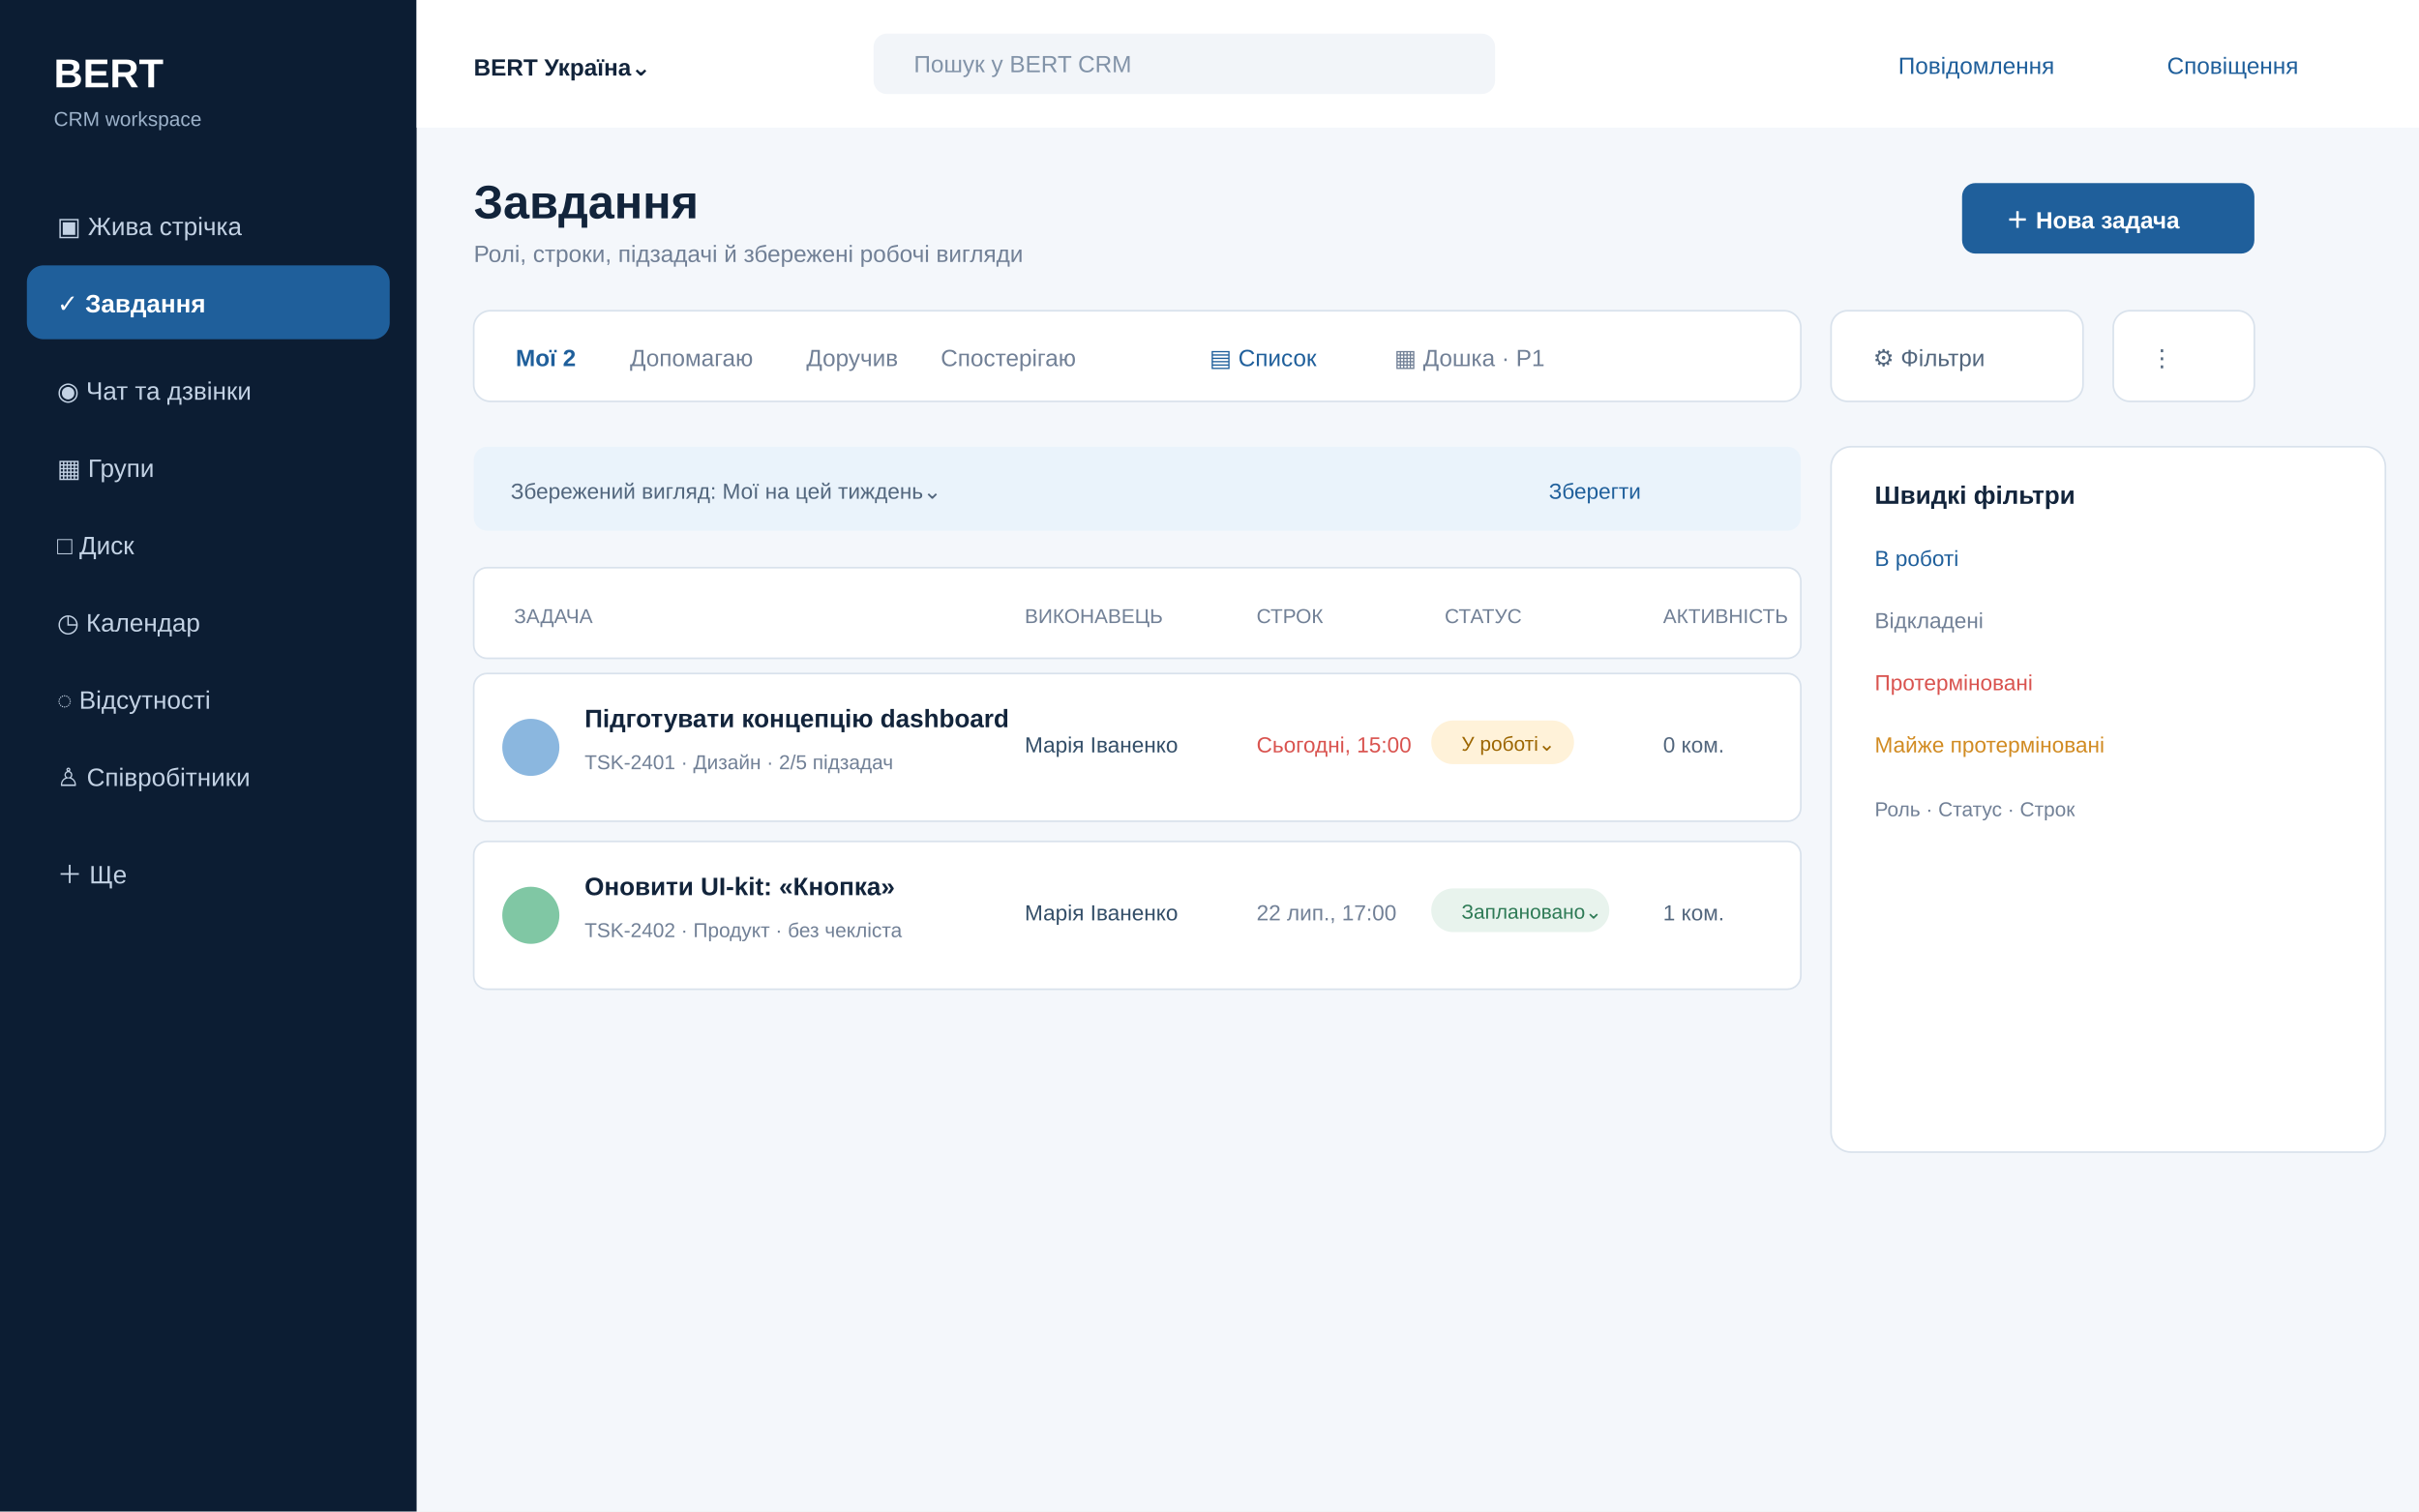
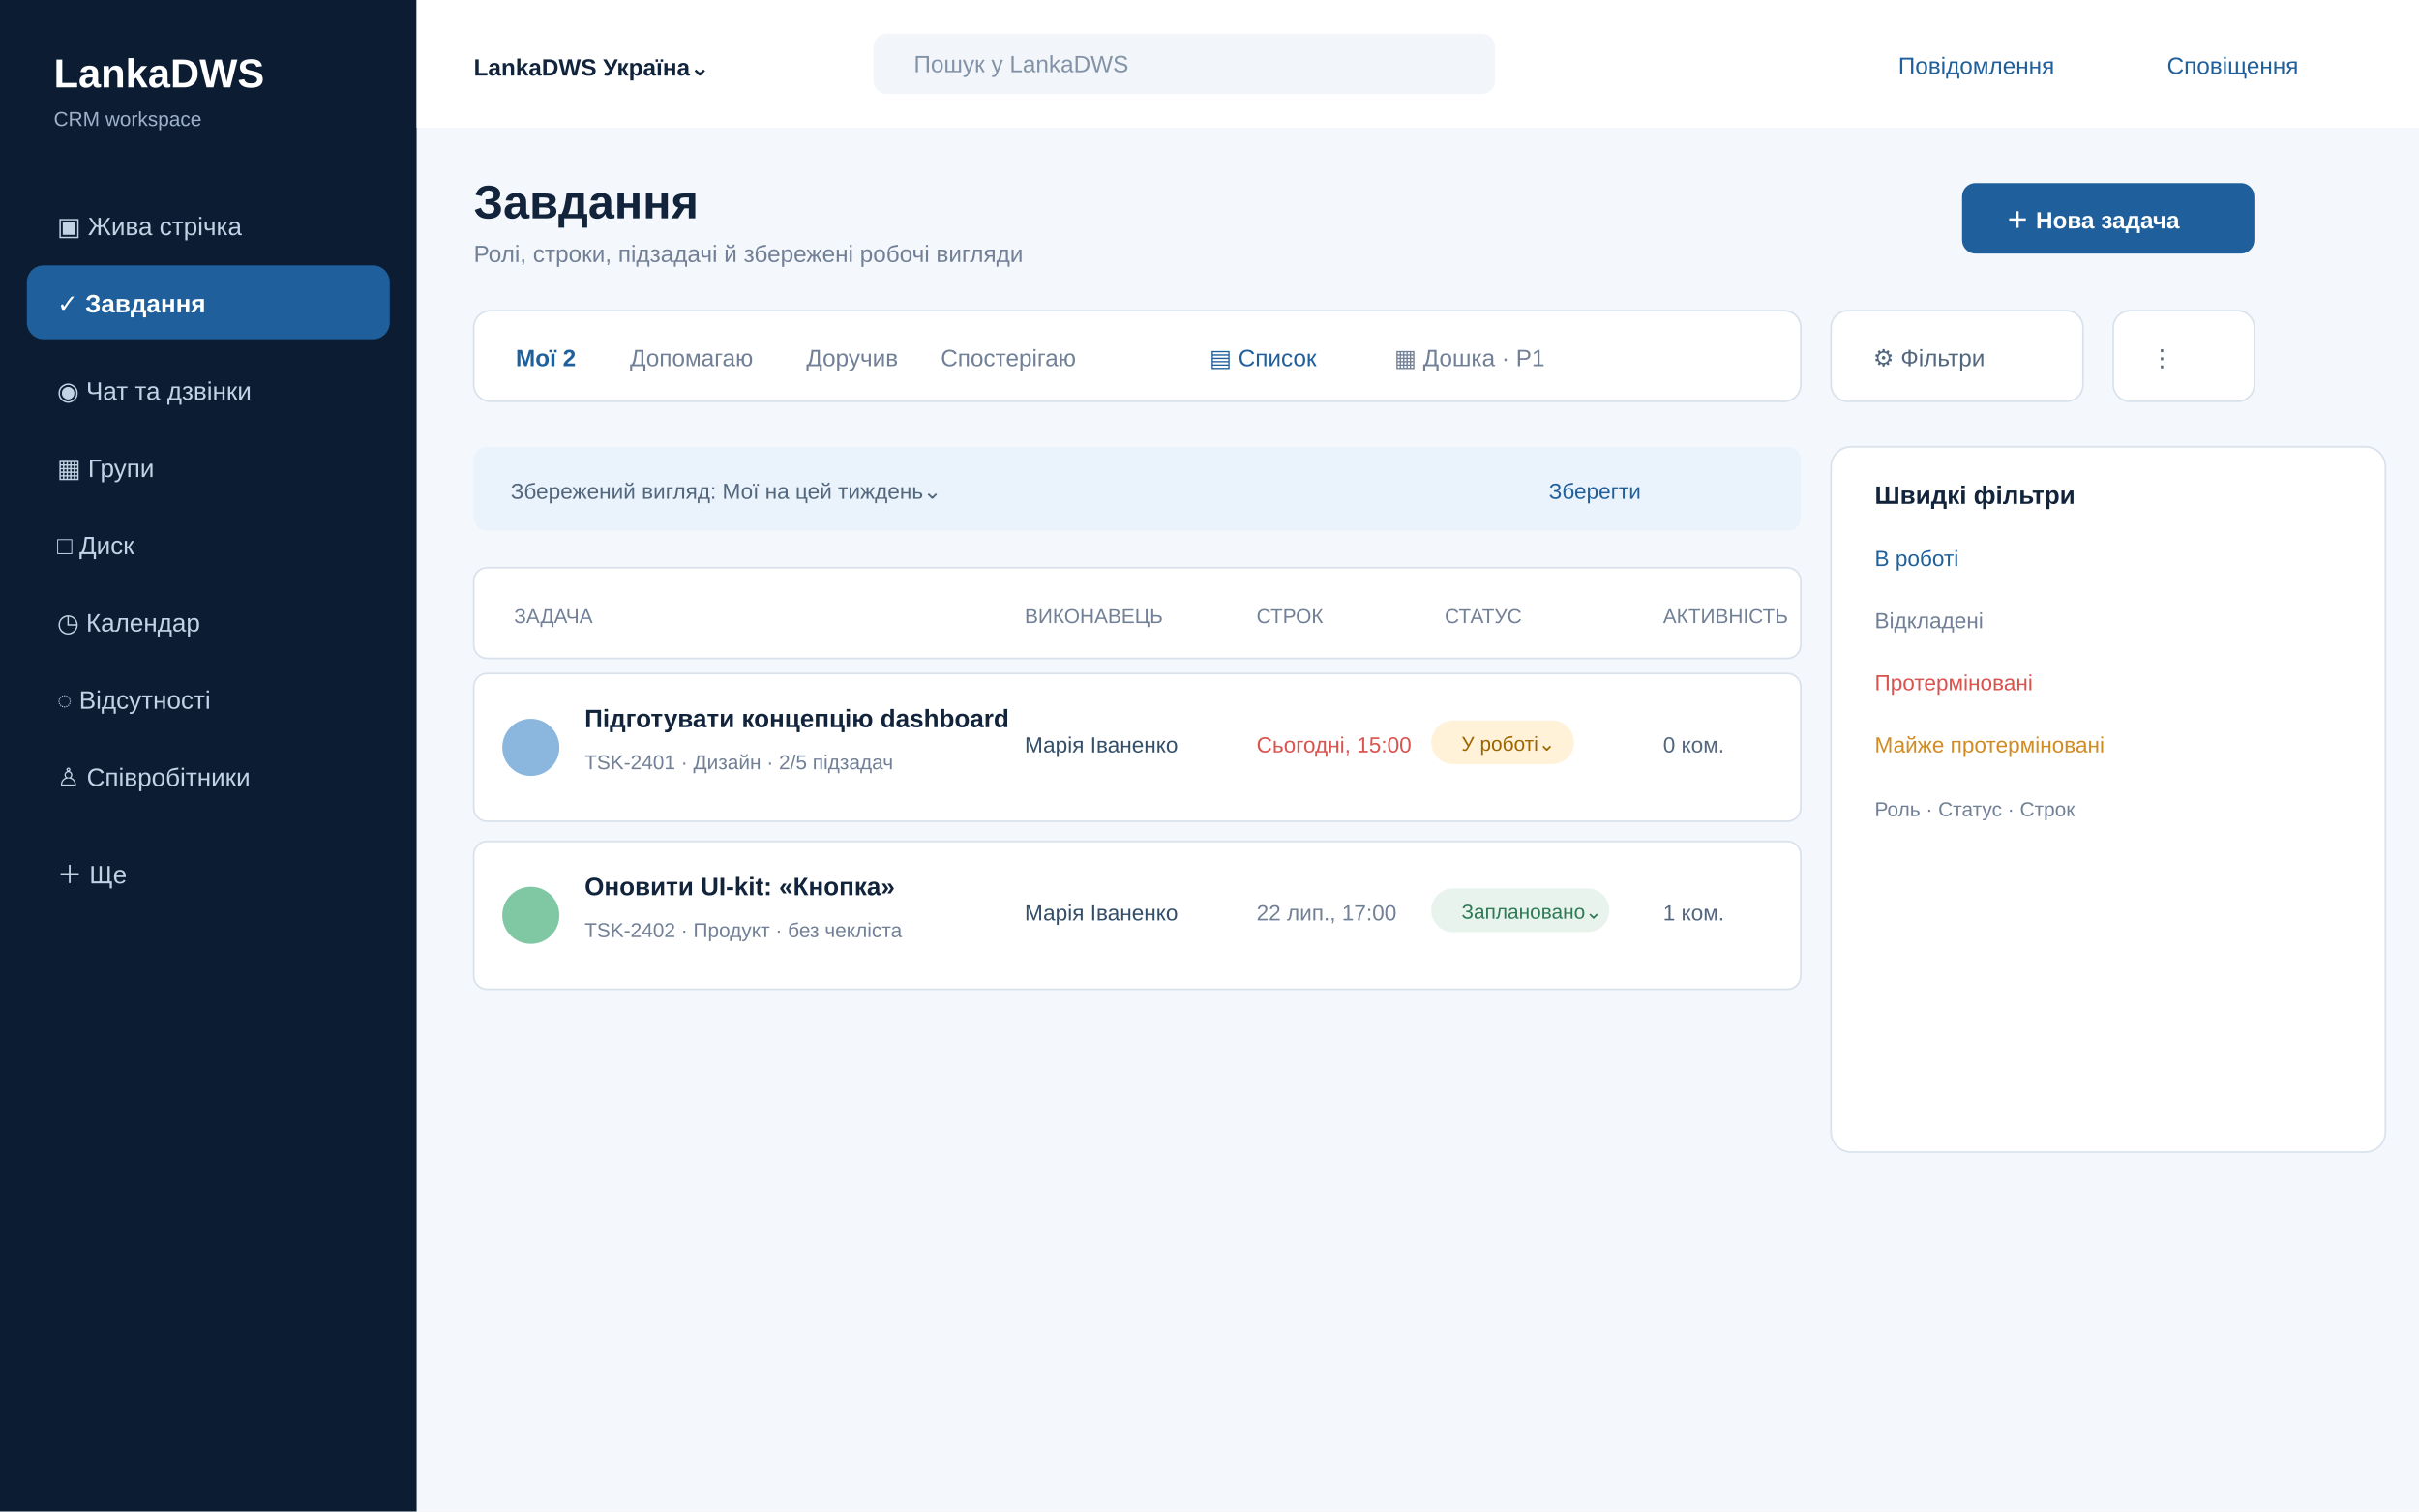
<svg xmlns="http://www.w3.org/2000/svg" width="1440" height="900" viewBox="0 0 1440 900" role="img" aria-labelledby="title desc">
  <style>text[x="690"][y="218"] { transform: translate(30px, 0); } text[x="790"][y="218"] { transform: translate(40px, 0); }</style>
  <rect width="1440" height="900" fill="#f4f7fb" />
  <rect width="248" height="900" fill="#0c1d33" />
-   <text x="32" y="52" fill="#fff" font-family="Arial" font-size="24" font-weight="700">BERT</text>
+   <text x="32" y="52" fill="#fff" font-family="Arial" font-size="24" font-weight="700">LankaDWS</text>
  <text x="32" y="75" fill="#9db2ca" font-family="Arial" font-size="12">CRM workspace</text>
  <rect x="16" y="158" width="216" height="44" rx="10" fill="#1f5f9b" />
  <text x="34" y="186" fill="#fff" font-family="Arial" font-size="15" font-weight="700">✓  Завдання</text>
  <g fill="#c3d2e4" font-family="Arial" font-size="15">
    <text x="34" y="140">▣  Жива стрічка</text>
    <text x="34" y="238">◉  Чат та дзвінки</text>
    <text x="34" y="284">▦  Групи</text>
    <text x="34" y="330">□  Диск</text>
    <text x="34" y="376">◷  Календар</text>
    <text x="34" y="422">◌  Відсутності</text>
    <text x="34" y="468">♙  Співробітники</text>
    <text x="34" y="526">＋  Ще</text>
  </g>
  <rect x="248" width="1192" height="76" fill="#fff" />
-   <text x="282" y="45" fill="#12243b" font-family="Arial" font-size="14" font-weight="700">BERT Україна⌄</text>
+   <text x="282" y="45" fill="#12243b" font-family="Arial" font-size="14" font-weight="700">LankaDWS Україна⌄</text>
  <rect x="520" y="20" width="370" height="36" rx="8" fill="#f2f5f9" />
-   <text x="544" y="43" fill="#8293a8" font-family="Arial" font-size="14">Пошук у BERT CRM</text>
+   <text x="544" y="43" fill="#8293a8" font-family="Arial" font-size="14">Пошук у LankaDWS</text>
  <text x="1130" y="44" fill="#1f5f9b" font-family="Arial" font-size="14">Повідомлення</text>
  <text x="1290" y="44" fill="#1f5f9b" font-family="Arial" font-size="14">Сповіщення</text>
  <text x="282" y="130" fill="#12243b" font-family="Arial" font-size="28" font-weight="700">Завдання</text>
  <text x="282" y="156" fill="#718096" font-family="Arial" font-size="14">Ролі, строки, підзадачі й збережені робочі вигляди</text>
  <rect x="1168" y="109" width="174" height="42" rx="8" fill="#1f5f9b" />
  <text x="1194" y="136" fill="#fff" font-family="Arial" font-size="14" font-weight="700">＋ Нова задача</text>
  <rect x="282" y="185" width="790" height="54" rx="10" fill="#fff" stroke="#d9e2ec" />
  <text x="307" y="218" fill="#1f5f9b" font-family="Arial" font-size="14" font-weight="700">Мої 2</text>
  <text x="375" y="218" fill="#718096" font-family="Arial" font-size="14">Допомагаю</text>
  <text x="480" y="218" fill="#718096" font-family="Arial" font-size="14">Доручив</text>
  <text x="560" y="218" fill="#718096" font-family="Arial" font-size="14">Спостерігаю</text>
  <text x="690" y="218" fill="#1f5f9b" font-family="Arial" font-size="14">▤ Список</text>
  <text x="790" y="218" fill="#718096" font-family="Arial" font-size="14">▦ Дошка · P1</text>
  <rect x="1090" y="185" width="150" height="54" rx="10" fill="#fff" stroke="#d9e2ec" />
  <text x="1115" y="218" fill="#52667d" font-family="Arial" font-size="14">⚙ Фільтри</text>
  <rect x="1258" y="185" width="84" height="54" rx="10" fill="#fff" stroke="#d9e2ec" />
  <text x="1280" y="218" fill="#52667d" font-family="Arial" font-size="14">⋮</text>
  <rect x="282" y="266" width="790" height="50" rx="8" fill="#eaf3fb" />
  <text x="304" y="297" fill="#52667d" font-family="Arial" font-size="13">Збережений вигляд: Мої на цей тиждень⌄</text>
  <text x="922" y="297" fill="#1f5f9b" font-family="Arial" font-size="13">Зберегти</text>
  <rect x="282" y="338" width="790" height="54" rx="8" fill="#fff" stroke="#d9e2ec" />
  <text x="306" y="371" fill="#718096" font-family="Arial" font-size="12">ЗАДАЧА</text>
  <text x="610" y="371" fill="#718096" font-family="Arial" font-size="12">ВИКОНАВЕЦЬ</text>
  <text x="748" y="371" fill="#718096" font-family="Arial" font-size="12">СТРОК</text>
  <text x="860" y="371" fill="#718096" font-family="Arial" font-size="12">СТАТУС</text>
  <text x="990" y="371" fill="#718096" font-family="Arial" font-size="12">АКТИВНІСТЬ</text>
  <g font-family="Arial">
    <rect x="282" y="401" width="790" height="88" rx="8" fill="#fff" stroke="#d9e2ec" />
    <circle cx="316" cy="445" r="17" fill="#8bb7df" />
    <text x="348" y="433" fill="#12243b" font-size="15" font-weight="700">Підготувати концепцію dashboard</text>
    <text x="348" y="458" fill="#718096" font-size="12">TSK-2401 · Дизайн · 2/5 підзадач</text>
    <text x="610" y="448" fill="#334e68" font-size="13">Марія Іваненко</text>
    <text x="748" y="448" fill="#d9534f" font-size="13">Сьогодні, 15:00</text>
    <rect x="852" y="429" width="85" height="26" rx="13" fill="#fff2d9" />
    <text x="870" y="447" fill="#9c6500" font-size="12">У роботі⌄</text>
    <text x="990" y="448" fill="#52667d" font-size="13">0 ком.</text>
    <rect x="282" y="501" width="790" height="88" rx="8" fill="#fff" stroke="#d9e2ec" />
    <circle cx="316" cy="545" r="17" fill="#80c7a4" />
    <text x="348" y="533" fill="#12243b" font-size="15" font-weight="700">Оновити UI-kit: «Кнопка»</text>
    <text x="348" y="558" fill="#718096" font-size="12">TSK-2402 · Продукт · без чекліста</text>
    <text x="610" y="548" fill="#334e68" font-size="13">Марія Іваненко</text>
    <text x="748" y="548" fill="#718096" font-size="13">22 лип., 17:00</text>
    <rect x="852" y="529" width="106" height="26" rx="13" fill="#e8f3ed" />
    <text x="870" y="547" fill="#2d7a55" font-size="12">Заплановано⌄</text>
    <text x="990" y="548" fill="#52667d" font-size="13">1 ком.</text>
  </g>
  <rect x="1090" y="266" width="330" height="420" rx="12" fill="#fff" stroke="#d9e2ec" />
  <text x="1116" y="300" fill="#12243b" font-family="Arial" font-size="15" font-weight="700">Швидкі фільтри</text>
  <text x="1116" y="337" fill="#1f5f9b" font-family="Arial" font-size="13">В роботі</text>
  <text x="1116" y="374" fill="#718096" font-family="Arial" font-size="13">Відкладені</text>
  <text x="1116" y="411" fill="#d9534f" font-family="Arial" font-size="13">Протерміновані</text>
  <text x="1116" y="448" fill="#d18b22" font-family="Arial" font-size="13">Майже протерміновані</text>
  <text x="1116" y="486" fill="#718096" font-family="Arial" font-size="12">Роль · Статус · Строк</text>
</svg>
